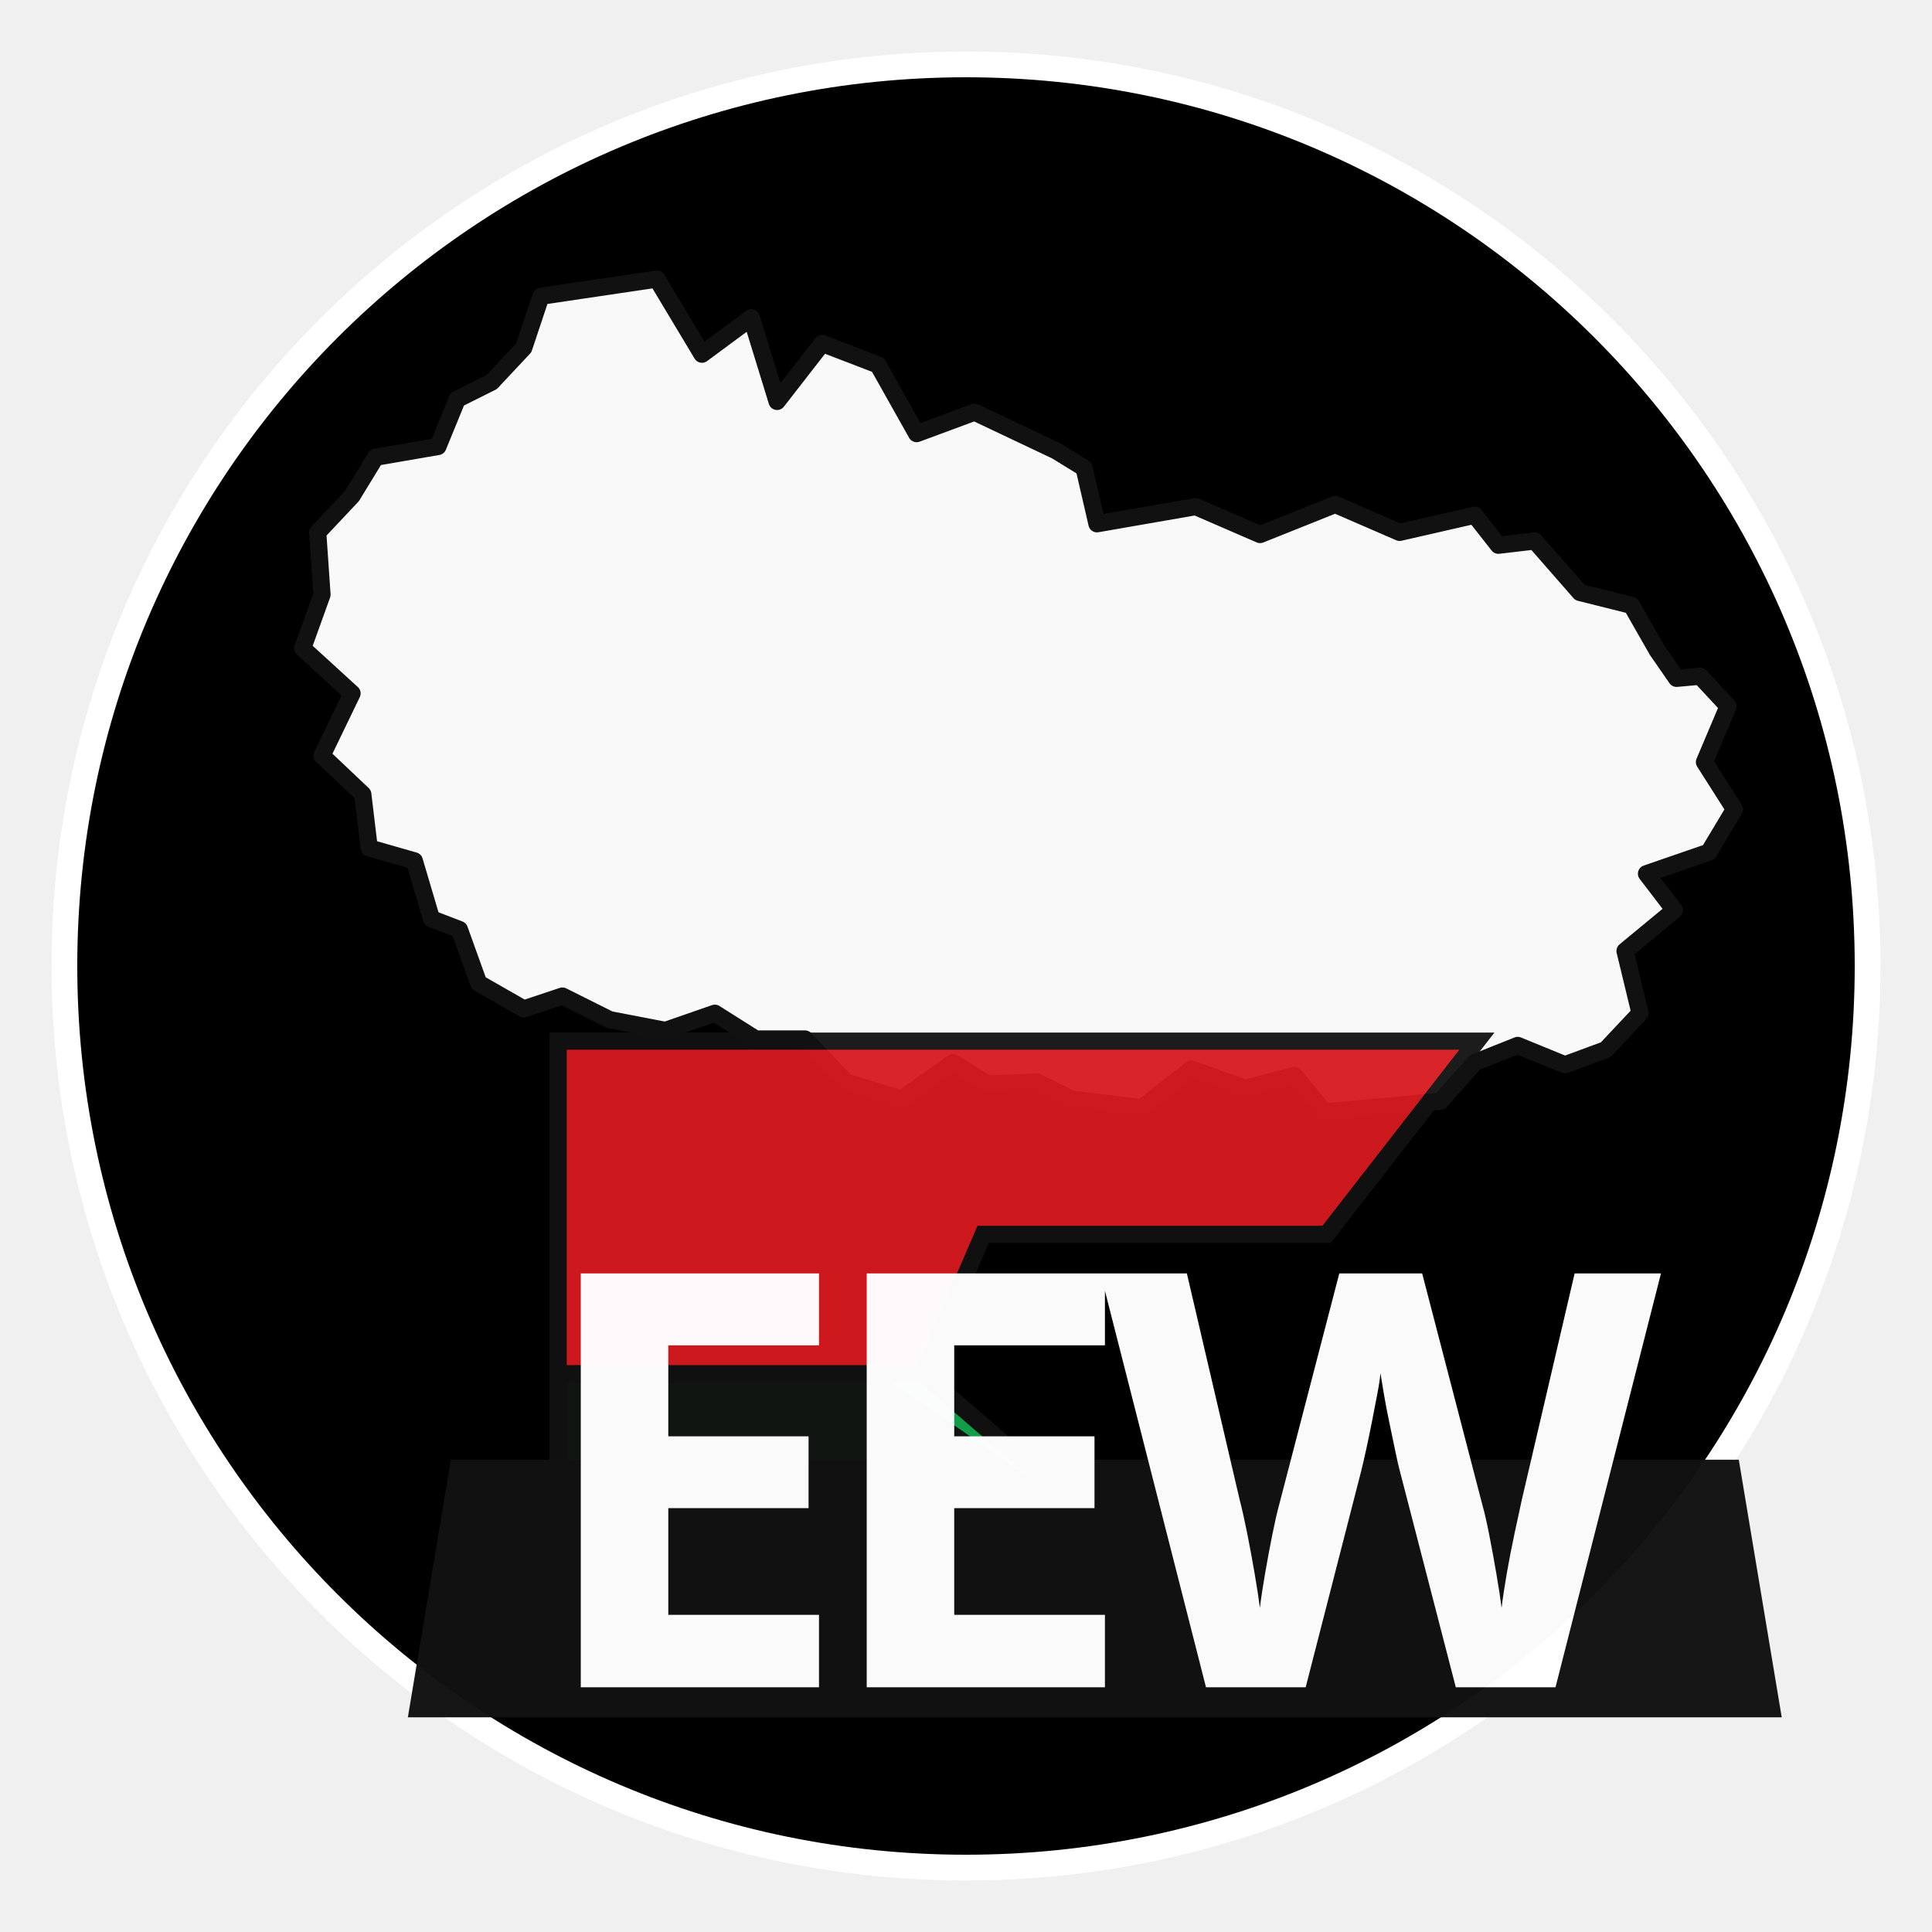
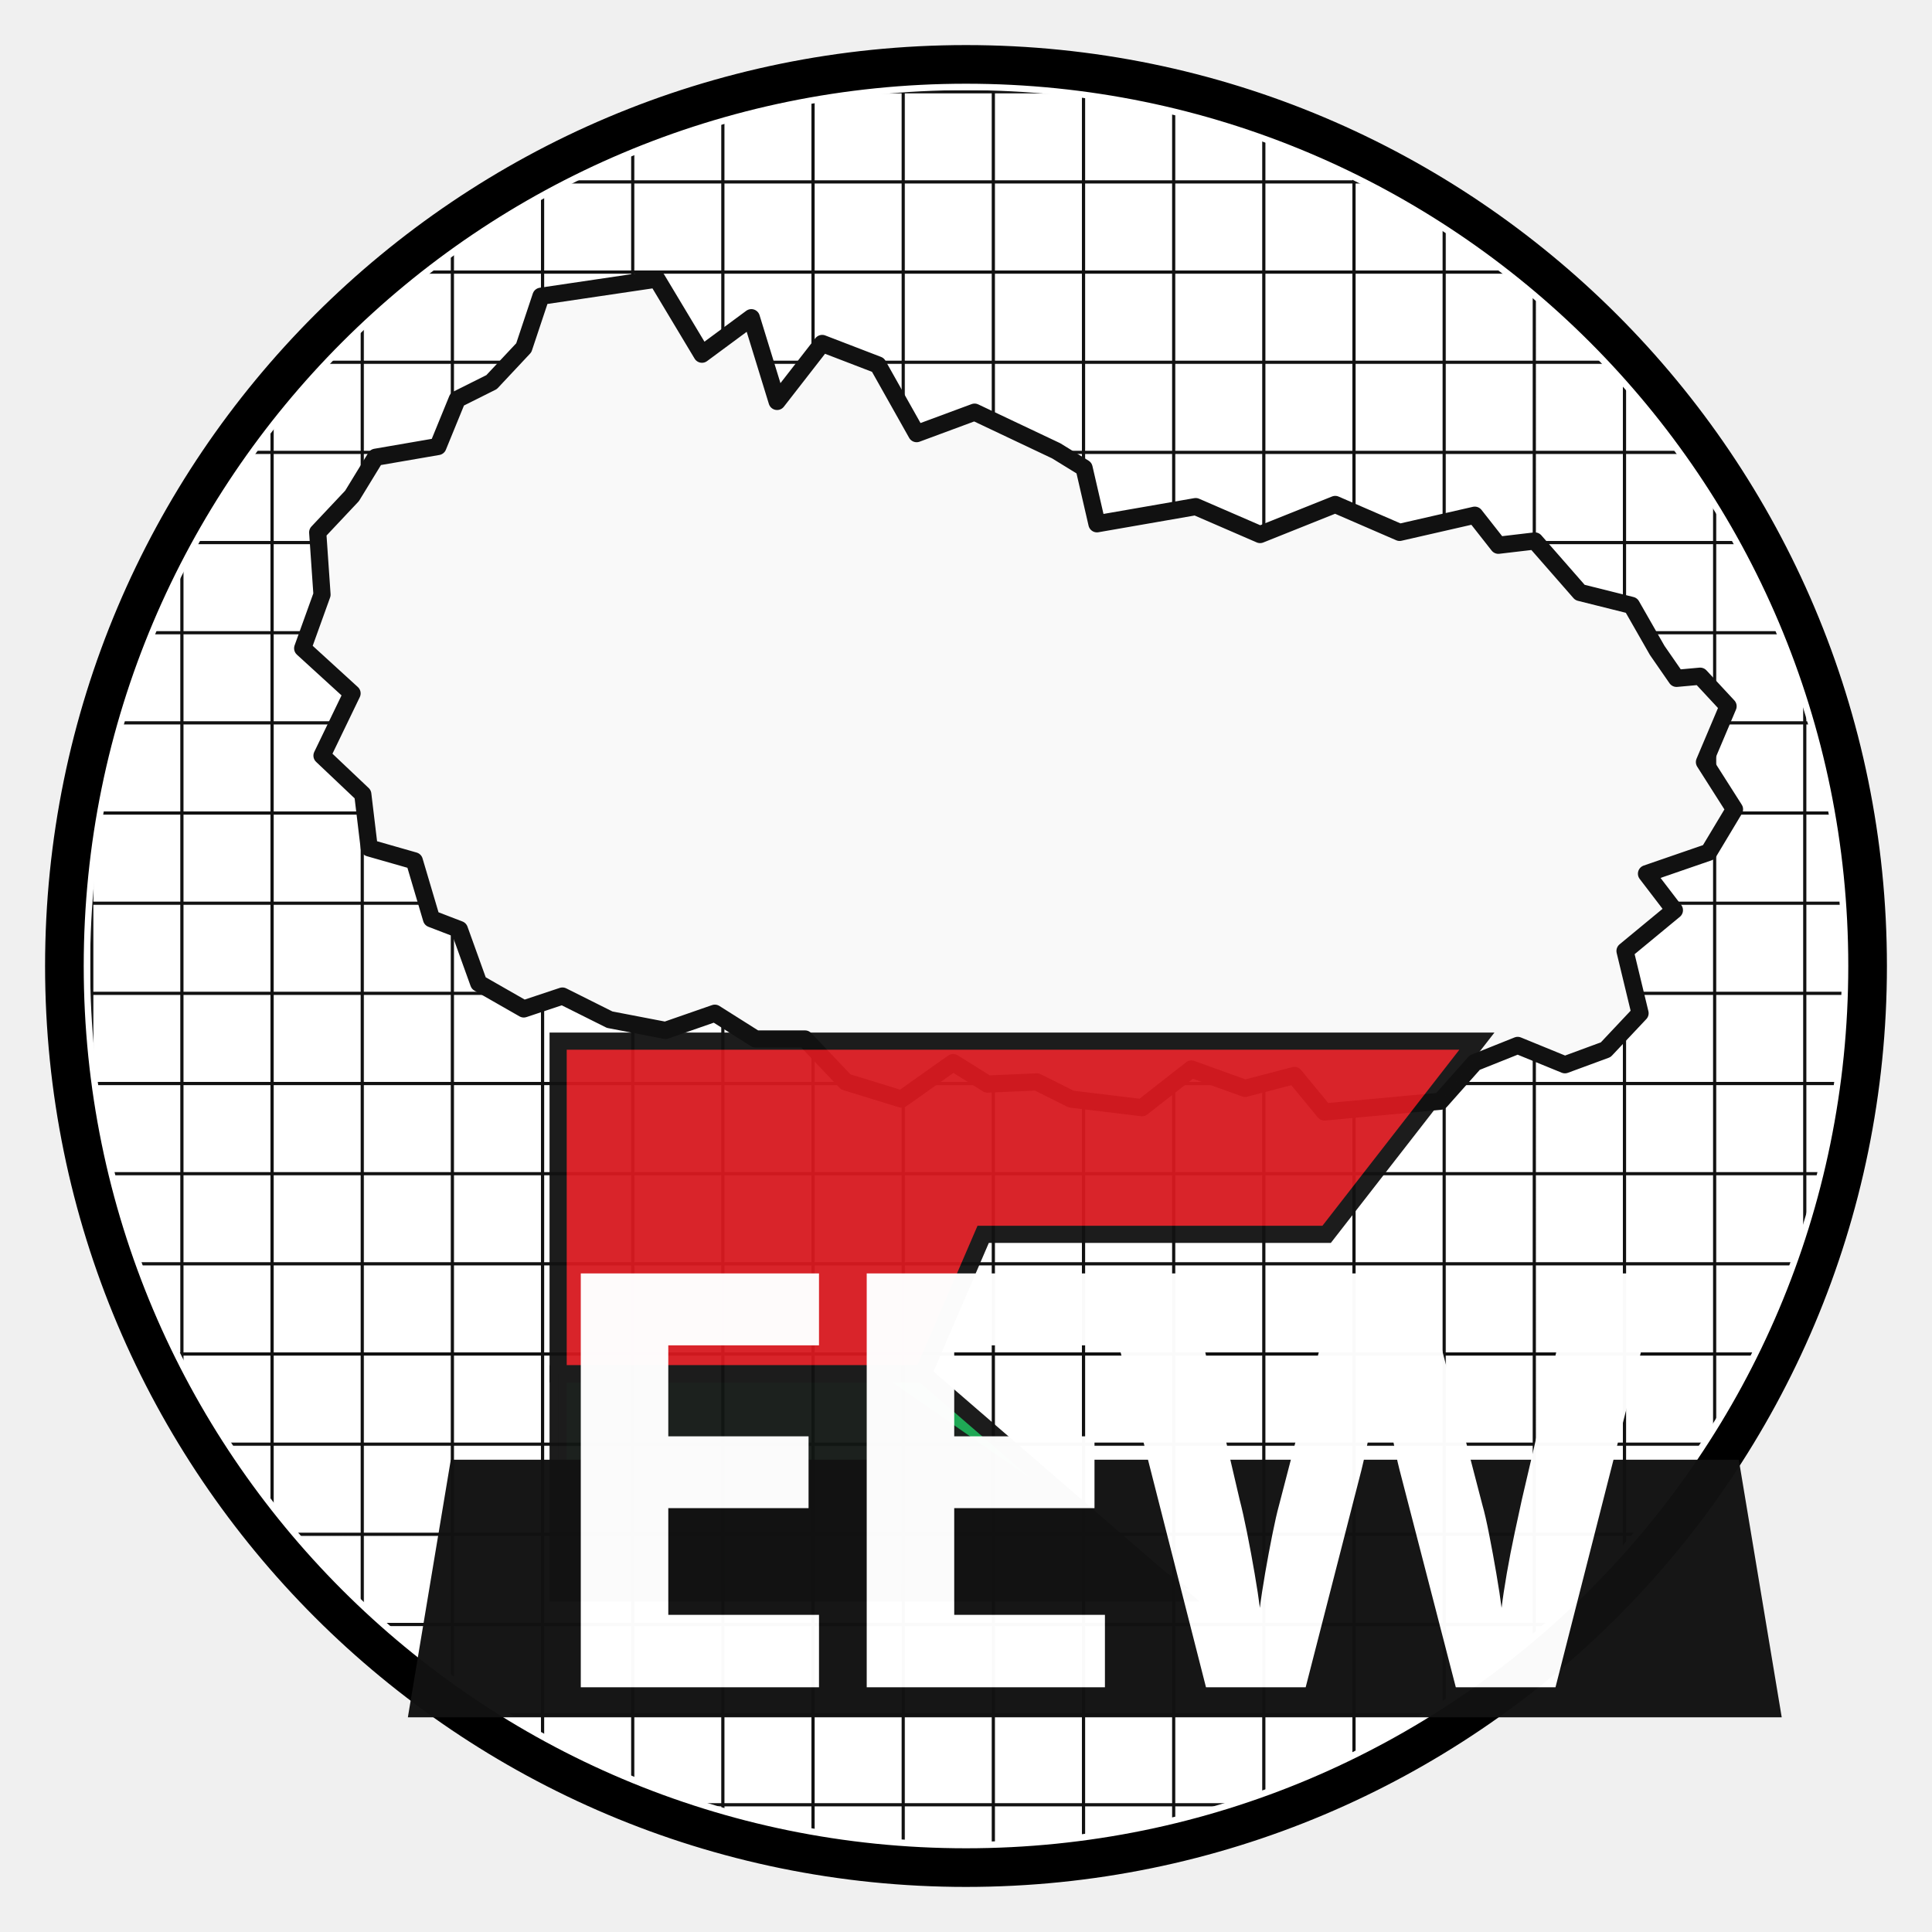
<svg xmlns="http://www.w3.org/2000/svg" viewBox="0 0 900 900" role="img" aria-labelledby="title desc">
-   <circle cx="450" cy="450" r="420" fill="#000000" stroke="#ffffff" stroke-width="12" />
+   <defs>
+     <clipPath id="logoCircle">
+       <circle cx="450" cy="450" r="408" />
+     </clipPath>
+     <pattern id="logoGrid" width="42" height="42" patternUnits="userSpaceOnUse">
+       <path d="M 42 0 L 0 0 0 42" fill="none" stroke="#111111" stroke-width="3" />
+     </pattern>
+   </defs>
+   <circle cx="450" cy="450" r="420" fill="#ffffff" />
+   <circle cx="450" cy="450" r="408" fill="url(#logoGrid)" clip-path="url(#logoCircle)" />
+   <circle cx="450" cy="450" r="420" fill="none" stroke="#000000" stroke-width="18" />
  <g transform="translate(60 30)">
    <path d="M192 108       L246 100       L267 135       L290 118       L302 157       L323 130       L349 140       L367 172       L394 162       L432 180       L445 188       L451 214       L497 206       L527 219       L562 205       L592 218       L627 210       L638 224       L655 222       L676 246       L700 252       L712 273       L721 286       L732 285       L745 299       L734 325       L748 347       L736 367       L707 377       L720 394       L697 413       L704 442       L688 459       L669 466       L647 457       L627 465       L611 483       L557 488       L543 471       L520 477       L495 468       L472 486       L439 482       L423 474       L400 475       L384 465       L360 482       L334 474       L315 454       L292 454       L273 442       L250 450       L224 445       L202 434       L184 440       L163 428       L154 403       L141 398       L133 371       L112 365       L109 340       L90 322       L104 293       L81 272       L90 247       L88 218       L104 201       L115 183       L144 178       L153 156       L169 148       L184 132       L192 108 Z" fill="#f9f9f9" stroke="#111111" stroke-width="8" stroke-linejoin="round" />
    <g opacity="0.95">
      <path d="M200 455 L628 455 L558 545 L398 545 L370 610 L200 610 Z" fill="#d71920" stroke="#111111" stroke-width="8" />
      <path d="M200 610 L370 610 L488 712 L200 712 Z" fill="#14a44d" stroke="#111111" stroke-width="8" />
      <path d="M200 610 L350 610 L494 710 L200 710 Z" fill="#111111" opacity="0.96" />
    </g>
    <g opacity="0.98">
      <path d="M150 650 L750 650 L770 770 L130 770 Z" fill="#111111" />
      <text x="450" y="756" text-anchor="middle" font-size="270" font-weight="900" font-family="Arial Black, Impact, sans-serif" fill="#ffffff" letter-spacing="-18">EEW</text>
    </g>
  </g>
</svg>
